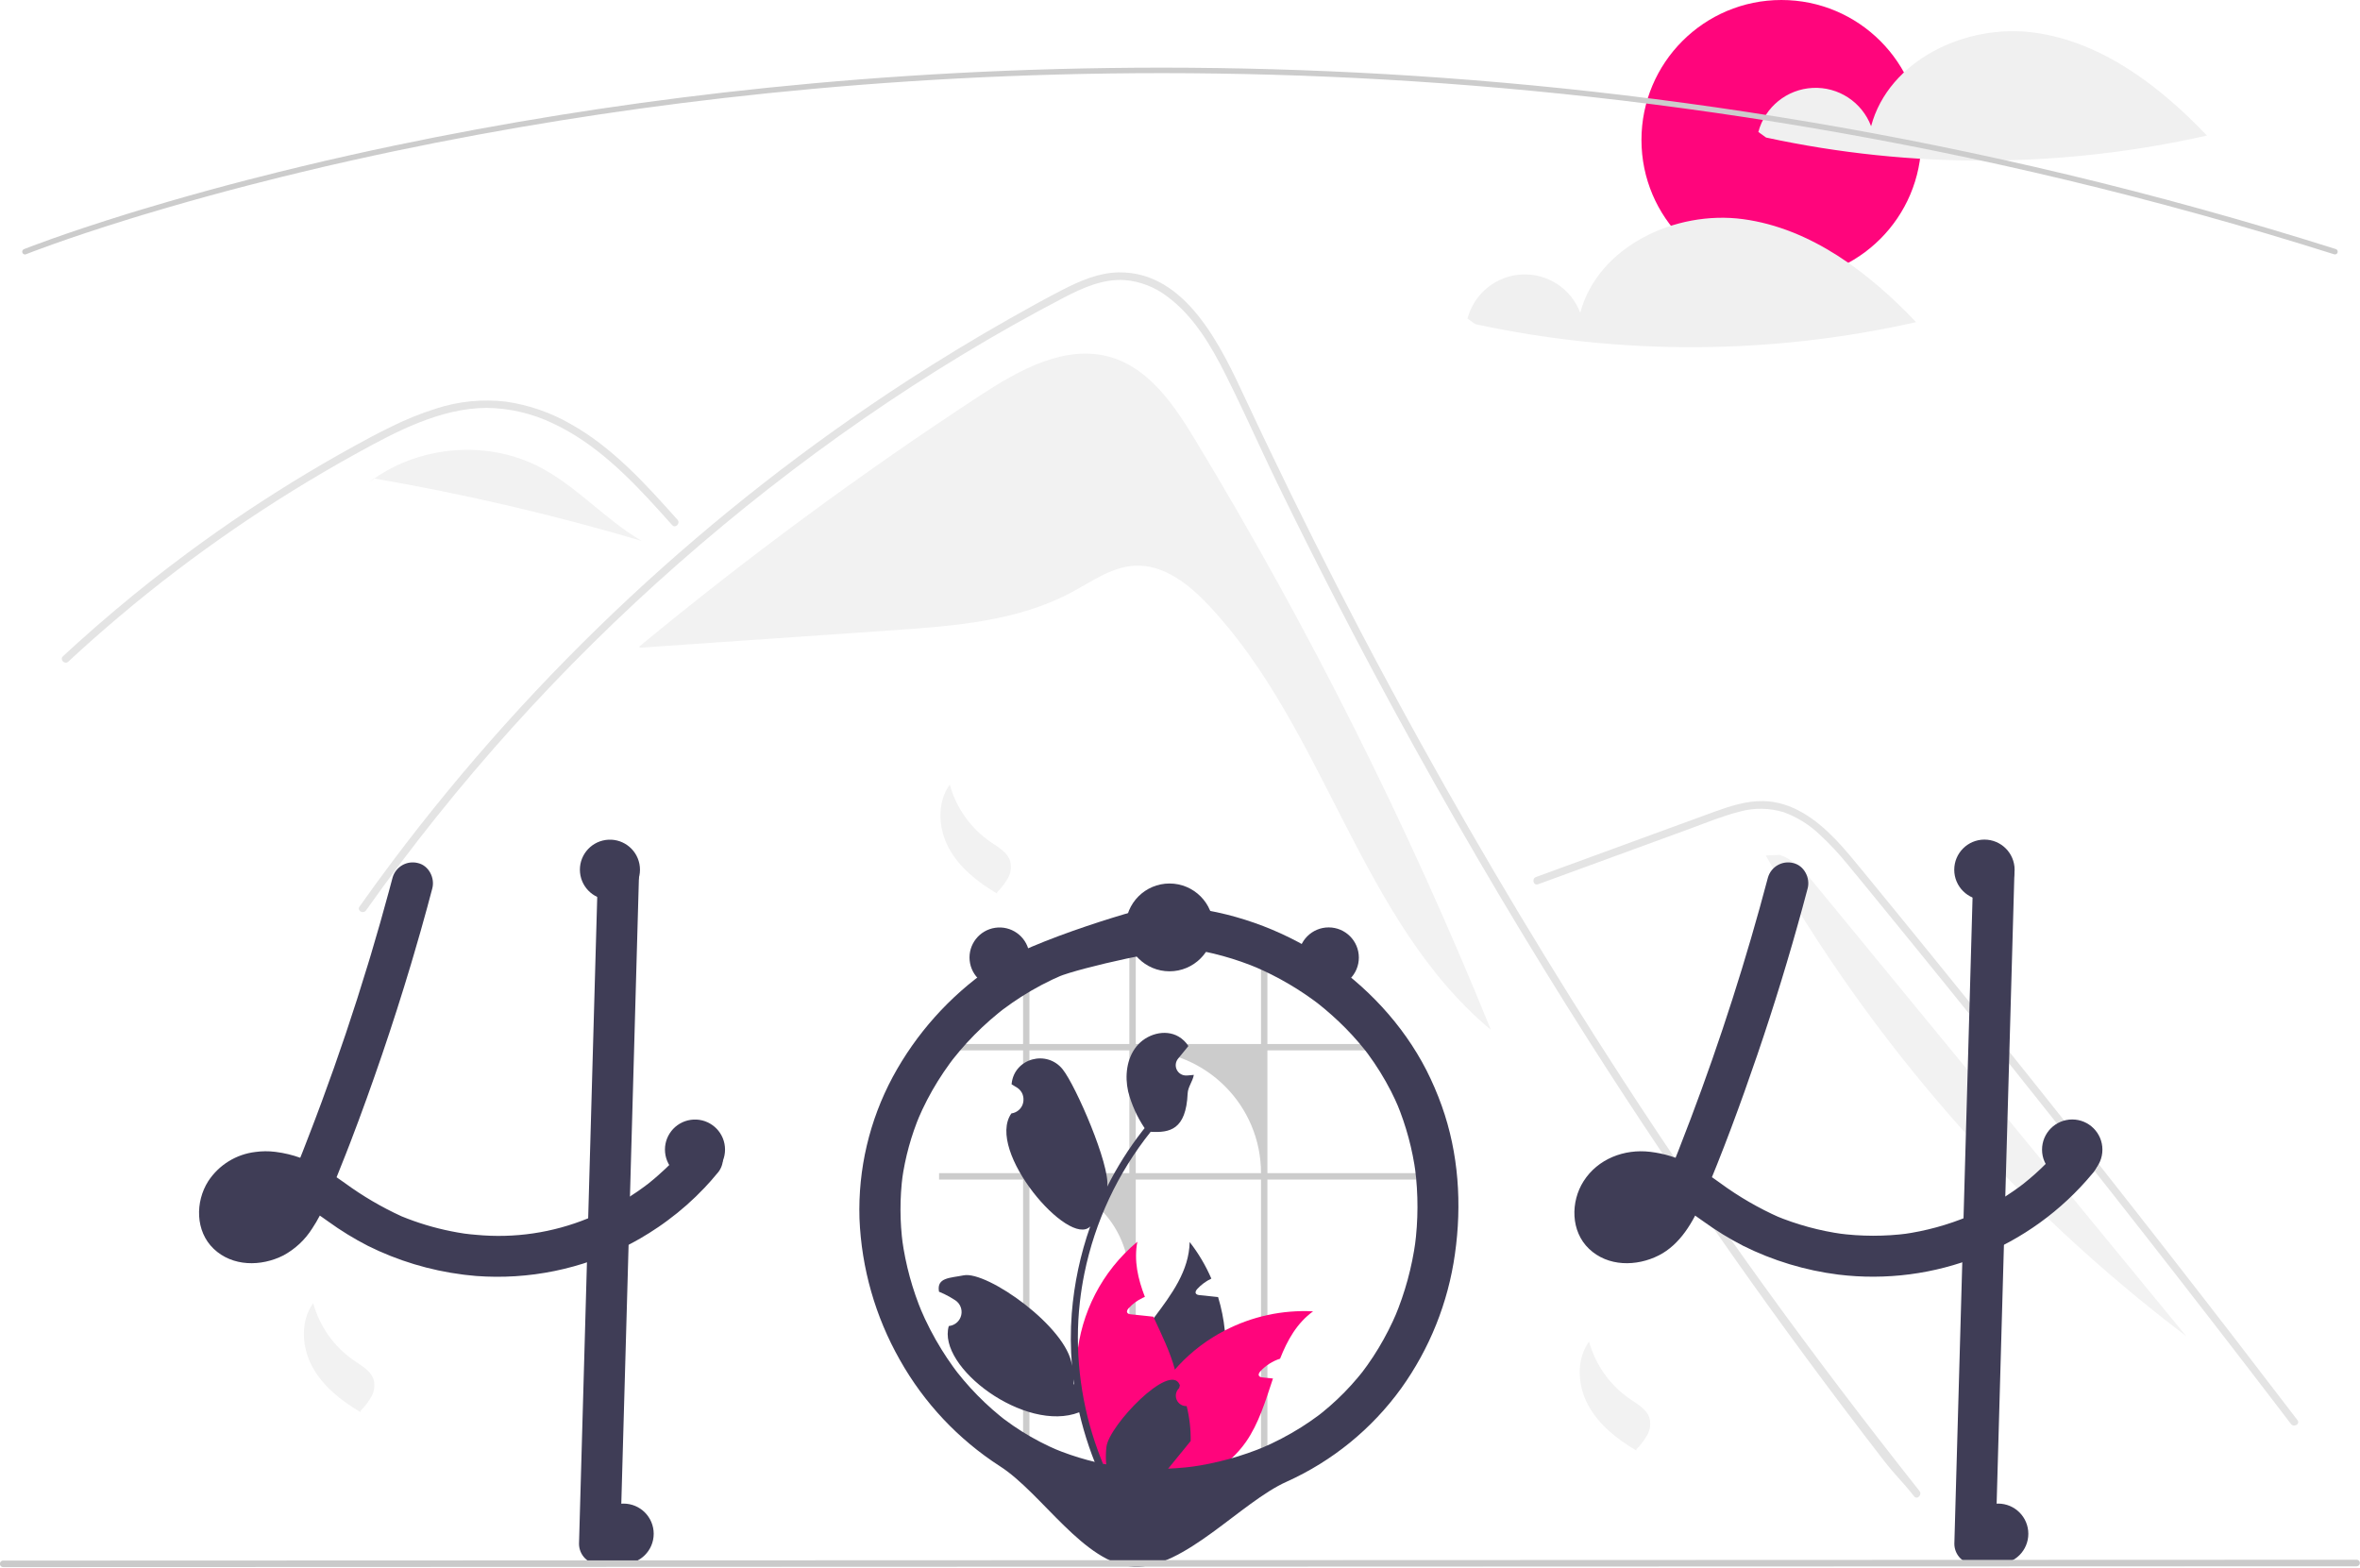
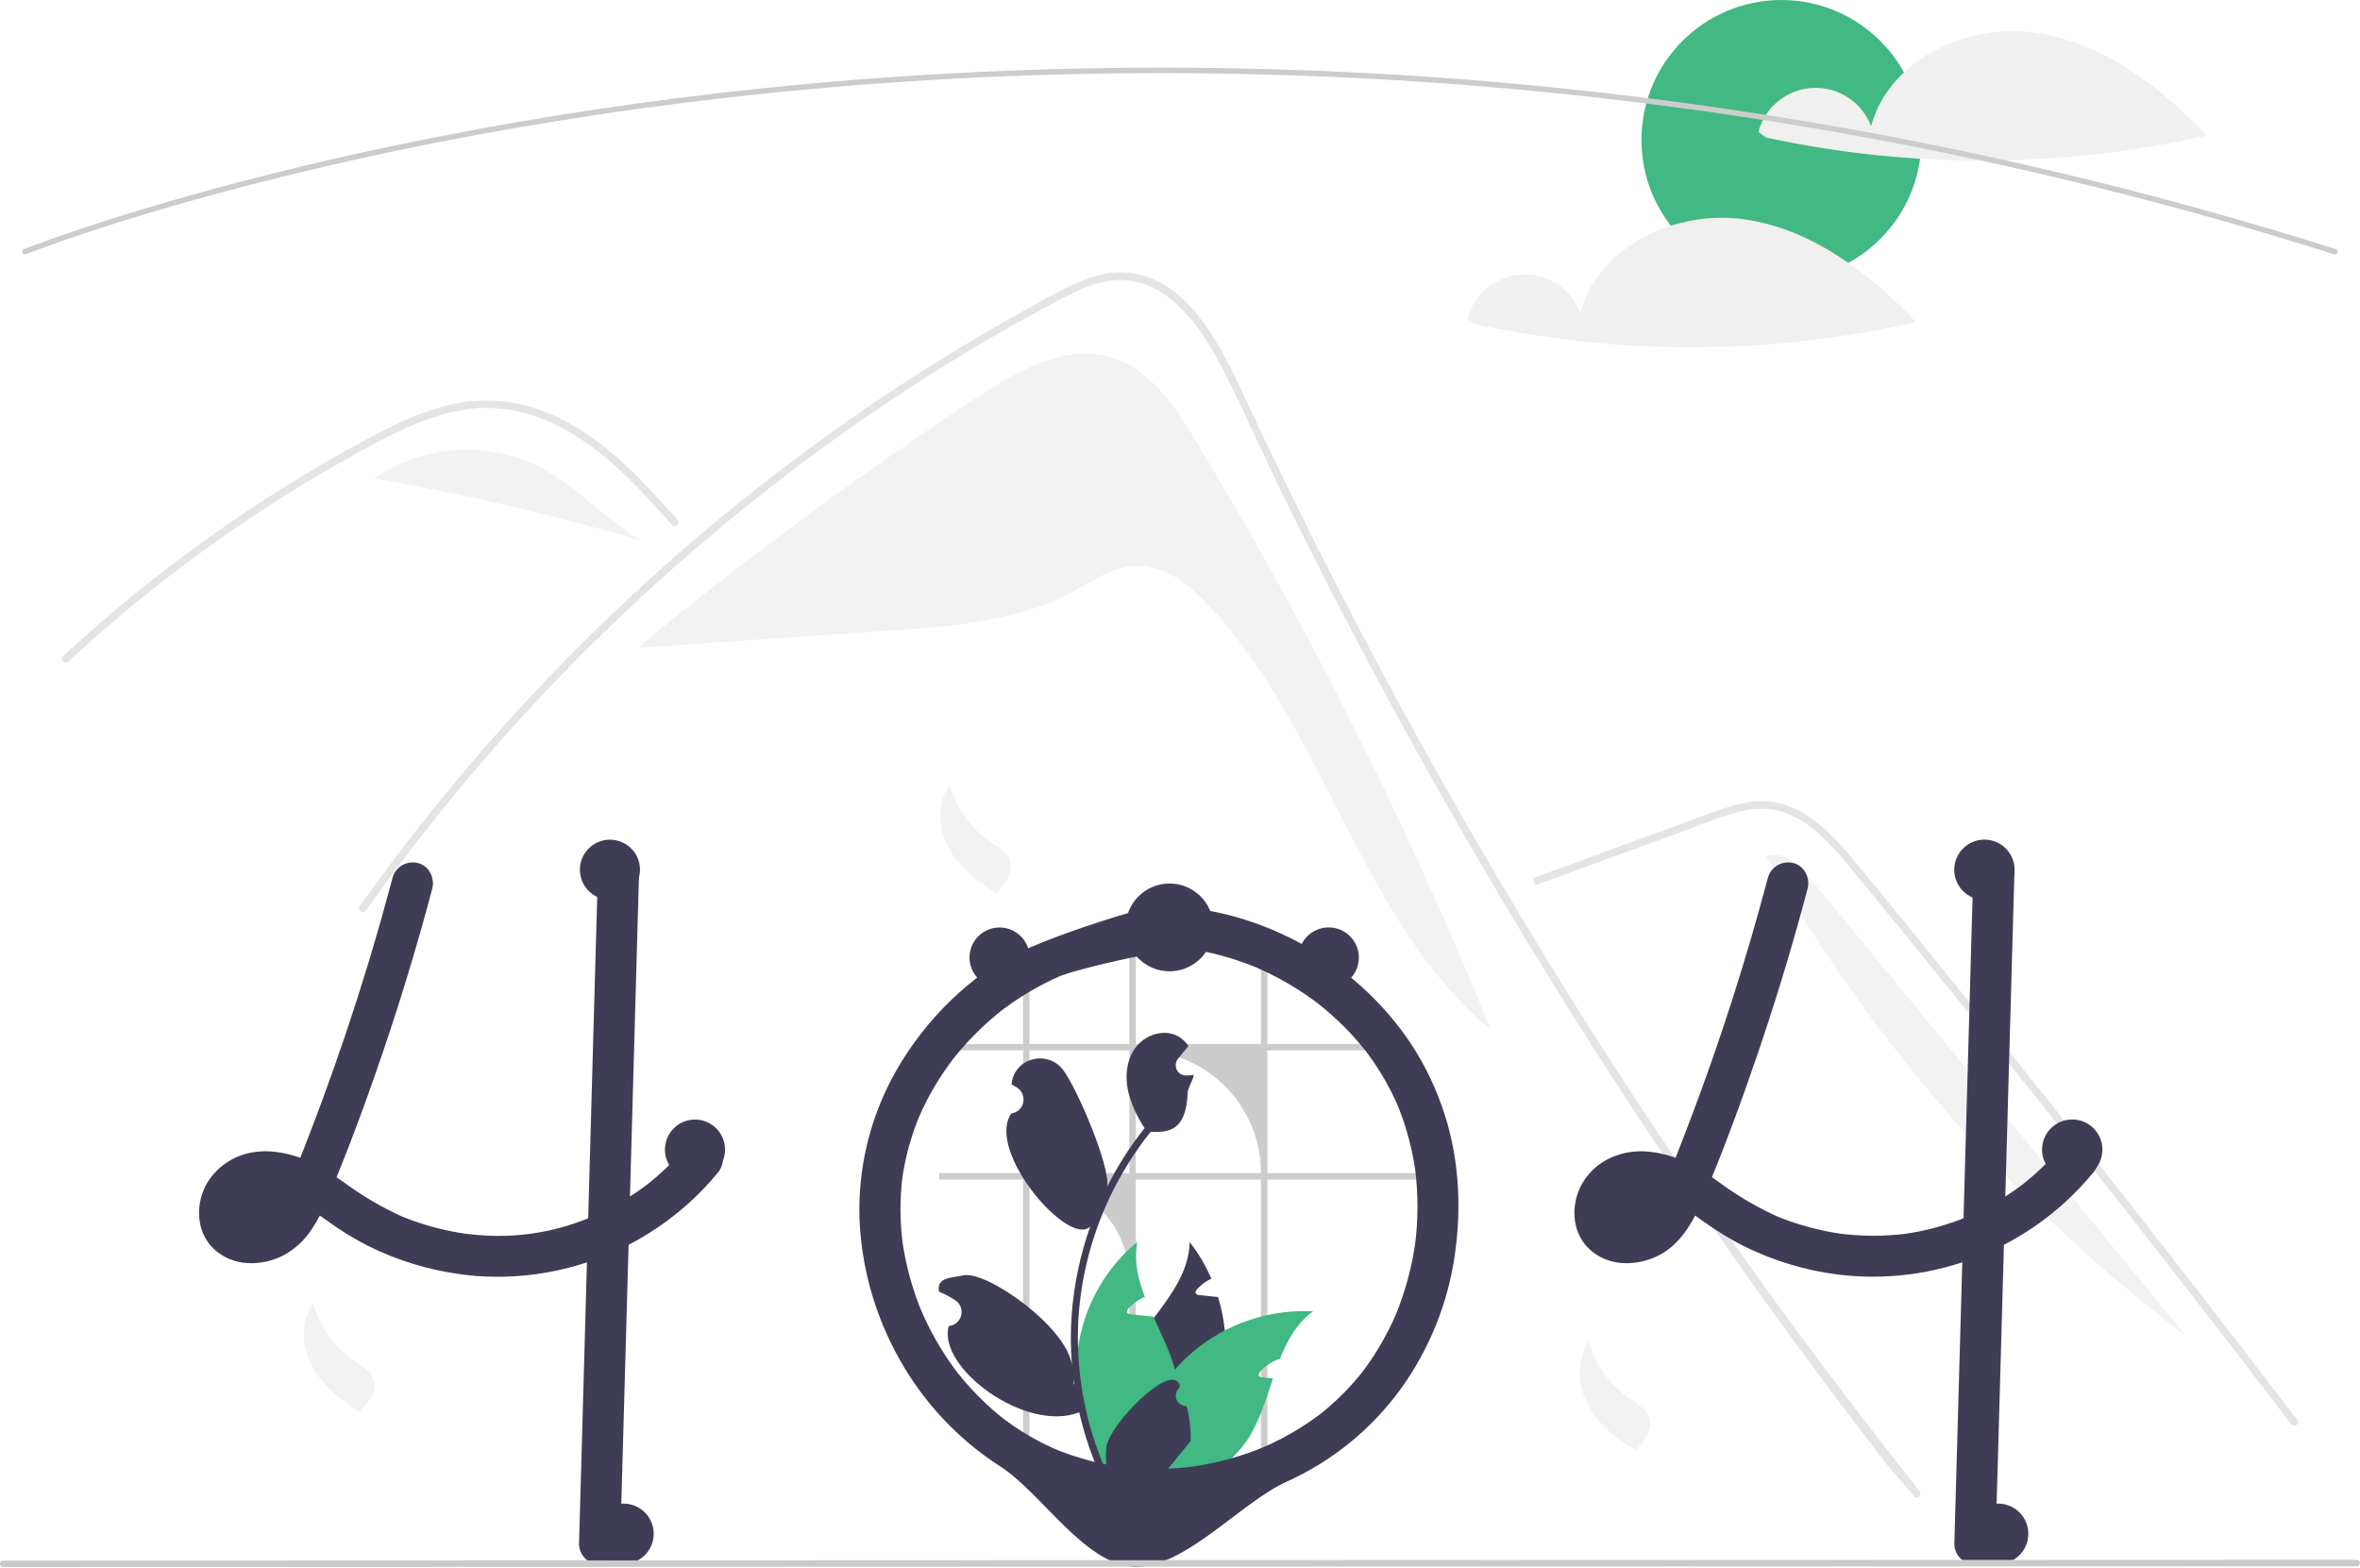
<svg xmlns="http://www.w3.org/2000/svg" data-name="Layer 1" width="860.131" height="571.148" viewBox="0 0 860.131 571.148">
  <path d="M605.67,324.953c-7.669-12.684-16.757-26.228-30.99-30.37-16.482-4.796-33.413,4.732-47.775,14.135a1392.157,1392.157,0,0,0-123.893,91.283l.043.492q46.226-3.188,92.451-6.376c22.265-1.535,45.296-3.283,64.972-13.816,7.467-3.997,14.745-9.336,23.206-9.708,10.512-.462,19.677,6.879,26.88,14.549,42.607,45.371,54.937,114.754,102.738,154.616A1516.995,1516.995,0,0,0,605.67,324.953Z" transform="translate(-169.9343 -164.426)" fill="#f2f2f2" />
  <path d="M867.571,709.781c-4.712-5.95-6.637-7.343-11.285-13.348q-56.764-73.416-106.708-151.792-33.924-53.23-64.483-108.504-14.549-26.278-28.3-52.969-10.67-20.695-20.865-41.638c-1.944-3.988-3.832-7.994-5.711-12.009-4.428-9.442-8.773-18.93-13.439-28.244-5.317-10.616-11.789-21.745-21.553-28.877a29.405,29.405,0,0,0-15.319-5.895c-7.948-.513-15.282,2.769-22.176,6.353-50.439,26.301-97.659,59.276-140.37,96.798A730.778,730.778,0,0,0,303.322,496.247c-1.008,1.439-3.392.064-2.374-1.384q6.009-8.498,12.257-16.813A734.817,734.817,0,0,1,500.805,303.064q18.248-11.826,37.183-22.542c6.362-3.603,12.752-7.16,19.251-10.497,6.371-3.273,13.137-6.215,20.416-6.325,24.77-.385,37.595,27.667,46.405,46.542q4.153,8.911,8.406,17.766,16.075,33.621,33.387,66.628,10.685,20.379,21.837,40.52,34.707,62.718,73.779,122.897c34.506,53.143,68.737,100.089,108.046,149.785C870.596,709.213,868.662,711.175,867.571,709.781Z" transform="translate(-169.9343 -164.426)" fill="#e4e4e4" />
  <path d="M414.916,355.804c-1.439-1.604-2.869-3.209-4.318-4.813-11.422-12.633-23.679-25.118-39.364-32.361a57.11,57.11,0,0,0-23.927-5.546c-8.562.028-16.932,2.273-24.843,5.418-3.74,1.494-7.398,3.19-11.001,4.996-4.116,2.072-8.159,4.281-12.183,6.509q-11.331,6.27-22.368,13.091-21.961,13.572-42.546,29.216-10.671,8.113-20.902,16.758-9.516,8.031-18.646,16.492c-1.302,1.201-3.245-.743-1.944-1.943,1.604-1.494,3.227-2.979,4.85-4.446q6.875-6.215,13.971-12.193,12.939-10.918,26.549-20.993,21.163-15.676,43.783-29.225,11.304-6.765,22.918-12.963c2.338-1.247,4.703-2.466,7.096-3.621a113.116,113.116,0,0,1,16.868-6.866,60.006,60.006,0,0,1,25.476-2.503,66.327,66.327,0,0,1,23.505,8.131c15.401,8.608,27.346,21.919,38.97,34.909C418.033,355.171,416.099,357.124,414.916,355.804Z" transform="translate(-169.9343 -164.426)" fill="#e4e4e4" />
  <path d="M730.477,486.711l36.905-13.498,18.323-6.702c5.968-2.183,11.921-4.667,18.09-6.23a28.539,28.539,0,0,1,16.374.209,37.738,37.738,0,0,1,12.771,7.917,103.64,103.64,0,0,1,10.475,11.186c3.989,4.794,7.92,9.639,11.868,14.467q24.441,29.891,48.563,60.041,24.121,30.15,47.92,60.556,23.857,30.48,47.385,61.216,2.882,3.765,5.76,7.534c1.06,1.388,3.449.02,2.375-1.388Q983.582,650.974,959.549,620.184q-24.092-30.864-48.516-61.466-24.424-30.601-49.179-60.937-6.167-7.558-12.354-15.099c-3.48-4.241-6.92-8.527-10.736-12.474-7.005-7.245-15.758-13.648-26.234-13.822-6.16-.102-12.121,1.852-17.844,3.923-6.17,2.232-12.325,4.506-18.486,6.759l-37.163,13.592-9.291,3.398c-1.649.603-.937,3.262.731,2.652Z" transform="translate(-169.9343 -164.426)" fill="#e4e4e4" />
  <path d="M366.377,334.526c-18.754-9.639-42.771-7.751-60.005,4.291a855.847,855.847,0,0,1,97.371,22.726C390.46,353.759,380.07,341.563,366.377,334.526Z" transform="translate(-169.9343 -164.426)" fill="#f2f2f2" />
  <path d="M306.188,338.784l-3.61,2.935c1.221-1.027,2.491-1.99,3.795-2.901C306.311,338.807,306.249,338.795,306.188,338.784Z" transform="translate(-169.9343 -164.426)" fill="#f2f2f2" />
  <path d="M831.549,486.846c-3.633-4.422-7.56-9.052-12.994-10.848l-5.073.2A575.436,575.436,0,0,0,966.749,651.418Q899.149,569.132,831.549,486.846Z" transform="translate(-169.9343 -164.426)" fill="#f2f2f2" />
  <path d="M516.084,450.367A37.481,37.481,0,0,0,531.015,471.325c2.82,1.92,6.157,3.762,7.122,7.035a8.379,8.379,0,0,1-.874,6.15,24.884,24.884,0,0,1-3.861,5.041l-.137.512c-6.998-4.147-13.656-9.393-17.522-16.551s-4.406-16.539.341-23.145" transform="translate(-169.9343 -164.426)" fill="#f2f2f2" />
  <path d="M749.084,653.367A37.481,37.481,0,0,0,764.015,674.325c2.82,1.92,6.157,3.762,7.122,7.035a8.379,8.379,0,0,1-.874,6.15,24.884,24.884,0,0,1-3.861,5.041l-.137.512c-6.998-4.147-13.656-9.393-17.522-16.551s-4.406-16.539.341-23.145" transform="translate(-169.9343 -164.426)" fill="#f2f2f2" />
  <path d="M284.084,639.367A37.481,37.481,0,0,0,299.015,660.325c2.82,1.92,6.157,3.762,7.122,7.035a8.379,8.379,0,0,1-.874,6.15,24.884,24.884,0,0,1-3.861,5.041l-.137.512c-6.998-4.147-13.656-9.393-17.522-16.551s-4.406-16.539.341-23.145" transform="translate(-169.9343 -164.426)" fill="#f2f2f2" />
-   <circle cx="649.249" cy="51" r="51" fill="#ff057c" />
+   <circle cx="649.249" cy="51" r="51" fill="#42b883" />
  <path d="M911.219,176.296c-24.717-3.341-52.935,10.019-59.341,34.124a21.597,21.597,0,0,0-41.094,2.109l2.83,2.027a372.275,372.275,0,0,0,160.659-.726C957.079,195.76,935.935,179.637,911.219,176.296Z" transform="translate(-169.9343 -164.426)" fill="#f0f0f0" />
  <path d="M805.219,244.296c-24.717-3.341-52.935,10.019-59.341,34.124a21.597,21.597,0,0,0-41.094,2.109l2.83,2.027a372.275,372.275,0,0,0,160.659-.726C851.079,263.76,829.935,247.637,805.219,244.296Z" transform="translate(-169.9343 -164.426)" fill="#f0f0f0" />
  <path d="M1020.946,257.154a.982.982,0,0,1-.302-.047C756.237,173.489,523.199,184.424,374.264,208.321c-20.269,3.251-40.591,7.006-60.404,11.161-5.058,1.06-10.306,2.195-15.597,3.378-6.319,1.407-12.554,2.856-18.532,4.306q-3.873.917-7.595,1.849c-3.758.928-7.572,1.895-11.66,2.957-4.568,1.178-9.209,2.413-13.797,3.672a.442.442,0,0,1-.051.015l0.0.001c-5.183,1.415-10.338,2.871-15.323,4.325-2.698.779-5.304,1.548-7.799,2.307-.279.077-.526.151-.776.228l-.536.163c-.311.095-.617.188-.924.275l-.02.006 0.0.001-.812.252c-.968.293-1.912.579-2.841.864-24.545,7.566-38.038,12.949-38.171,13.002a1,1,0,1,1-.744-1.856c.134-.053,13.693-5.463,38.328-13.058.932-.286,1.879-.572,2.85-.866l.754-.234c.026-.01.052-.018.078-.025.305-.087.61-.18.919-.273l.537-.163c.268-.081.531-.161.801-.235,2.479-.754,5.093-1.524,7.798-2.307,4.987-1.455,10.147-2.911,15.334-4.328.016-.006.033-.01.049-.015v-.001c4.604-1.263,9.263-2.503,13.845-3.685,4.094-1.063,7.915-2.032,11.68-2.962q3.738-.93,7.609-1.853c5.985-1.451,12.233-2.902,18.563-4.312,5.299-1.184,10.556-2.322,15.622-3.383,19.843-4.162,40.198-7.923,60.497-11.179C523.096,182.415,756.467,171.463,1021.246,255.201a1.0 1,0,0,1-.301,1.953Z" transform="translate(-169.9343 -164.426)" fill="#ccc" />
  <path d="M432.923,584.266a6.729,6.729,0,0,0-1.7-2.67,6.43,6.43,0,0,0-.92-.71c-2.61-1.74-6.51-2.13-8.99,0a5.81,5.81,0,0,0-.69.71q-1.11,1.365-2.28,2.67c-1.28,1.46-2.59,2.87-3.96,4.24-.39.38-.78.77-1.18,1.15-.23.23-.46.45-.69.67-.88.84-1.78,1.65-2.69,2.45-.48.43-.96.85-1.45,1.26-.73.61-1.46,1.22-2.2,1.81-.07.05-.14.1-.21.16-.02.01-.03.03-.05.04-.01,0-.02,0-.03.02a.179.179,0,0,0-.07.05c-.22.15-.37.25-.48.34.04-.02.08-.05.12-.07-.18.14-.37.28-.55.42-1.75,1.29-3.54,2.53-5.37,3.69a99.21,99.21,0,0,1-14.22,7.55c-.33.13-.67.27-1.01.4a85.97,85.97,0,0,1-40.85,6.02q-2.13-.165-4.26-.45c-1.64-.24-3.27-.53-4.89-.86a97.932,97.932,0,0,1-18.02-5.44,118.652,118.652,0,0,1-20.66-12.12c-1-.71-2.01-1.42-3.02-2.11,1.15-2.82,2.28-5.64,3.38-8.48.55-1.37,1.08-2.74,1.6-4.12,4.09-10.63,7.93-21.36,11.61-32.13q5.58-16.365,10.53-32.92.51-1.68.99-3.36,2.595-8.745,4.98-17.53c.15-.57.31-1.13.45-1.7q.69-2.52,1.35-5.04c1-3.79-1.26-8.32-5.24-9.23a7.634,7.634,0,0,0-9.22,5.24c-.43,1.62-.86,3.23-1.3,4.85q-3.165,11.745-6.66,23.41-.51,1.68-1.02,3.36-7.71,25.41-16.93,50.31-1.11,3.015-2.25,6.01c-.37.98-.74,1.96-1.12,2.94-.73,1.93-1.48,3.86-2.23,5.79-.43,1.13-.87,2.26-1.31,3.38-.29.71-.57,1.42-.85,2.12a41.809,41.809,0,0,0-8.81-2.12l-.48-.06a27.397,27.397,0,0,0-7.01.06,23.914,23.914,0,0,0-17.24,10.66c-4.77,7.51-4.71,18.25,1.98,24.63,6.89,6.57,17.32,6.52,25.43,2.41a28.351,28.351,0,0,0,10.52-9.86,50.569,50.569,0,0,0,2.74-4.65c.21.14.42.28.63.43.8.56,1.6,1.13,2.39,1.69a111.738,111.738,0,0,0,14.51,8.91,108.359,108.359,0,0,0,34.62,10.47c.27.03.53.07.8.1,1.33.17,2.67.3,4.01.41a103.782,103.782,0,0,0,55.58-11.36q2.175-1.125,4.31-2.36,3.315-1.92,6.48-4.08c1.15-.78,2.27-1.57,3.38-2.4a101.042,101.042,0,0,0,13.51-11.95q2.355-2.475,4.51-5.11a8.061,8.061,0,0,0,2.2-5.3A7.564,7.564,0,0,0,432.923,584.266Zm-165.59,23.82c.21-.15.42-.31.62-.47C267.893,607.766,267.603,607.936,267.333,608.086Zm3.21-3.23c-.23.26-.44.52-.67.78a23.366,23.366,0,0,1-2.25,2.2c-.11.1-.23.2-.35.29a.01.01,0,0,0-.01.01,3.804,3.804,0,0,0-.42.22q-.645.39-1.32.72a17.005,17.005,0,0,1-2.71.75,16.799,16.799,0,0,1-2.13.02h-.02a14.823,14.823,0,0,1-1.45-.4c-.24-.12-.47-.26-.7-.4-.09-.08-.17-.16-.22-.21a2.44,2.44,0,0,1-.27-.29.01.01,0,0,0-.01-.01c-.11-.2-.23-.4-.34-.6a.031.031,0,0,1-.01-.02c-.08-.25-.15-.51-.21-.77a12.511,12.511,0,0,1,.01-1.37,13.467,13.467,0,0,1,.54-1.88,11.068,11.068,0,0,1,.69-1.26c.02-.04.12-.2.23-.38.01-.01.01-.01.01-.02.15-.17.3-.35.46-.51.27-.3.56-.56.85-.83a18.022,18.022,0,0,1,1.75-1.01,19.481,19.481,0,0,1,2.93-.79,24.989,24.989,0,0,1,4.41.04,30.301,30.301,0,0,1,4.1,1.01,36.945,36.945,0,0,1-2.77,4.54C270.623,604.746,270.583,604.806,270.543,604.856Zm-11.12-3.29a2.18,2.18,0,0,1-.31.39A1.409,1.409,0,0,1,259.423,601.566Z" transform="translate(-169.9343 -164.426)" fill="#3f3d56" />
  <path d="M402.863,482.136q-.135,4.71-.27,9.42-.285,10.455-.59,20.92-.315,11.775-.66,23.54-.165,6.075-.34,12.15-.465,16.365-.92,32.72c-.03,1.13-.07,2.25-.1,3.38q-.225,8.115-.45,16.23-.255,8.805-.5,17.61-.18,6.6-.37,13.21-1.35,47.895-2.7,95.79a7.648,7.648,0,0,1-7.5,7.5,7.561,7.561,0,0,1-7.5-7.5q.75-26.94,1.52-53.88.675-24.36,1.37-48.72.225-8.025.45-16.06.345-12.09.68-24.18c.03-1.13.07-2.25.1-3.38.02-.99.05-1.97.08-2.96q.66-23.475,1.32-46.96.27-9.24.52-18.49.3-10.545.6-21.08c.09-3.09.17-6.17.26-9.26a7.648,7.648,0,0,1,7.5-7.5A7.561,7.561,0,0,1,402.863,482.136Z" transform="translate(-169.9343 -164.426)" fill="#3f3d56" />
  <path d="M814.291,484.217a893.238,893.238,0,0,1-28.161,87.941c-3.007,7.946-6.083,15.877-9.371,23.712l.756-1.792a54.583,54.583,0,0,1-5.59,10.612q-.229.321-.467.636,1.166-1.49.443-.589c-.254.301-.505.602-.768.895a23.664,23.664,0,0,1-2.249,2.203q-.301.258-.612.504l.938-.729c-.109.257-.873.597-1.111.743a18.254,18.254,0,0,1-2.405,1.219l1.792-.756a19.086,19.086,0,0,1-4.231,1.161l1.994-.268a17.021,17.021,0,0,1-4.298.046l1.994.268a14.002,14.002,0,0,1-3.405-.917l1.792.756a12.012,12.012,0,0,1-1.679-.896c-.271-.177-1.105-.809-.015.025,1.133.866.146.074-.088-.156-.194-.192-.37-.4-.56-.595-.882-.905.996,1.557.397.499a18.182,18.182,0,0,1-.878-1.637l.756,1.792a11.925,11.925,0,0,1-.728-2.651l.268,1.994a13.651,13.651,0,0,1-.003-3.405l-.268,1.994a15.964,15.964,0,0,1,.995-3.68l-.756,1.792a16.729,16.729,0,0,1,1.178-2.298,6.729,6.729,0,0,1,.729-1.071c.049.016-1.269,1.513-.569.757.183-.198.354-.406.539-.602.296-.314.614-.601.926-.898,1.045-.994-1.462.966-.257.179a19.049,19.049,0,0,1,2.749-1.499l-1.792.756a20.311,20.311,0,0,1,4.995-1.34l-1.994.268a25.628,25.628,0,0,1,6.461.076l-1.994-.268a33.211,33.211,0,0,1,7.892,2.22l-1.792-.756c5.39,2.314,10.163,5.749,14.928,9.118a111.95,111.95,0,0,0,14.506,8.906,108.388,108.388,0,0,0,34.622,10.474,103.933,103.933,0,0,0,92.586-36.752,8.078,8.078,0,0,0,2.197-5.303,7.632,7.632,0,0,0-2.197-5.303c-2.752-2.526-7.949-3.239-10.607,0a95.636,95.636,0,0,1-8.107,8.727q-2.017,1.914-4.142,3.71-1.214,1.026-2.461,2.011c-.393.311-1.619,1.138.263-.197-.431.306-.845.64-1.271.955a99.269,99.269,0,0,1-20.332,11.565l1.792-.756a96.836,96.836,0,0,1-24.171,6.622l1.994-.268a97.643,97.643,0,0,1-25.754-.038l1.994.268a99.8,99.8,0,0,1-24.857-6.77l1.792.756a116.025,116.025,0,0,1-21.736-12.591,86.877,86.877,0,0,0-11.113-6.994,42.824,42.824,0,0,0-14.438-4.389c-9.439-1.111-19.057,2.566-24.246,10.72-4.776,7.505-4.714,18.244,1.974,24.625,6.888,6.572,17.318,6.517,25.436,2.406,7.817-3.959,12.513-12.185,15.815-19.942,7.431-17.455,14.01-35.314,20.14-53.263q9.097-26.637,16.499-53.813.917-3.366,1.807-6.739c1.001-3.789-1.261-8.32-5.238-9.226a7.633,7.633,0,0,0-9.226,5.238Z" transform="translate(-169.9343 -164.426)" fill="#3f3d56" />
  <path d="M889.124,482.136l-2.7,95.793-2.685,95.294-1.518,53.884a7.565,7.565,0,0,0,7.5,7.5,7.649,7.649,0,0,0,7.5-7.5l2.7-95.793,2.685-95.294,1.518-53.884a7.565,7.565,0,0,0-7.5-7.5,7.649,7.649,0,0,0-7.5,7.5Z" transform="translate(-169.9343 -164.426)" fill="#3f3d56" />
  <path d="M629.526,700.361h2.329V594.319h54.329v-2.323H631.855V547.252H673.81q-.923-1.173-1.899-2.317H631.855V515.382c-.77-.328-1.547-.645-2.329-.944V544.935h-45.652V507.07c-.782.036-1.553.09-2.329.155v37.71h-36.42V516.684c-.782.346-1.553.711-2.317,1.093V544.935h-30.616v2.317h30.616v44.744h-30.616v2.323h30.616V700.361h2.317V594.319a36.413,36.413,0,0,1,36.42,36.42v69.622h2.329V594.319h45.652Zm-84.401-108.365V547.252h36.42v44.744Zm38.749,0V547.252h.914a44.741,44.741,0,0,1,44.738,44.744Z" transform="translate(-169.9343 -164.426)" opacity="0.2" />
  <path d="M615.303,668.566a63.059,63.059,0,0,1-20.05,33.7c-.74.64-1.48,1.26-2.25,1.87q-2.805.255-5.57.52c-1.53.14-3.04.29-4.54.43l-.27.03-.19-1.64-.76-6.64a37.623,37.623,0,0,1-3.3-32.44c2.64-7.12,7.42-13.41,12.12-19.65,6.49-8.62,12.8-17.14,13.03-27.65a60.544,60.544,0,0,1,7.9,13.33,16.432,16.432,0,0,0-5.12,3.77c-.41.45-.82,1.08-.54,1.62.24.46.84.57,1.36.63,1.25.13,2.51.26,3.76.39,1,.11,2,.21,3,.32a63.99,63.99,0,0,1,2.45,12.18A61.189,61.189,0,0,1,615.303,668.566Z" transform="translate(-169.9343 -164.426)" fill="#3f3d56" />
-   <path d="M648.503,642.356c-5.9,4.29-9.35,10.46-12.03,17.26a16.628,16.628,0,0,0-7.17,4.58c-.41.45-.82,1.08-.54,1.62.24.46.84.57,1.36.63,1.25.13,2.51.26,3.76.39-2.68,8.04-5.14,16.36-9.88,23.15a36.989,36.989,0,0,1-12.03,10.91,38.492,38.492,0,0,1-4.02,1.99q-7.62.585-14.95,1.25-2.805.255-5.57.52c-1.53.14-3.04.29-4.54.43q-.015-.825,0-1.65a63.304,63.304,0,0,1,15.25-39.86c.45-.52.91-1.03,1.38-1.54a61.792,61.792,0,0,1,16.81-12.7A62.654,62.654,0,0,1,648.503,642.356Z" transform="translate(-169.9343 -164.426)" fill="#ff057c" />
-   <path d="M589.163,699.526l-1.15,3.4-.58,1.73c-1.53.14-3.04.29-4.54.43l-.27.03c-1.66.17-3.31.34-4.96.51-.43-.5-.86-1.01-1.28-1.53a62.03,62.03,0,0,1,8.07-87.11c-1.32,6.91.22,13.53,2.75,20.1-.27.11-.53.22-.78.34a16.432,16.432,0,0,0-5.12,3.77c-.41.45-.82,1.08-.54,1.62.24.46.84.57,1.36.63,1.25.13,2.51.26,3.76.39,1,.11,2,.21,3,.32q.705.075,1.41.15c.07.15.13.29.2.44,2.85,6.18,5.92,12.39,7.65,18.83a43.666,43.666,0,0,1,1.02,4.91A37.604,37.604,0,0,1,589.163,699.526Z" transform="translate(-169.9343 -164.426)" fill="#ff057c" />
+   <path d="M648.503,642.356c-5.9,4.29-9.35,10.46-12.03,17.26a16.628,16.628,0,0,0-7.17,4.58c-.41.45-.82,1.08-.54,1.62.24.46.84.57,1.36.63,1.25.13,2.51.26,3.76.39-2.68,8.04-5.14,16.36-9.88,23.15a36.989,36.989,0,0,1-12.03,10.91,38.492,38.492,0,0,1-4.02,1.99q-7.62.585-14.95,1.25-2.805.255-5.57.52c-1.53.14-3.04.29-4.54.43q-.015-.825,0-1.65a63.304,63.304,0,0,1,15.25-39.86c.45-.52.91-1.03,1.38-1.54a61.792,61.792,0,0,1,16.81-12.7A62.654,62.654,0,0,1,648.503,642.356Z" transform="translate(-169.9343 -164.426)" fill="#42b883" />
+   <path d="M589.163,699.526l-1.15,3.4-.58,1.73c-1.53.14-3.04.29-4.54.43l-.27.03c-1.66.17-3.31.34-4.96.51-.43-.5-.86-1.01-1.28-1.53a62.03,62.03,0,0,1,8.07-87.11c-1.32,6.91.22,13.53,2.75,20.1-.27.11-.53.22-.78.34a16.432,16.432,0,0,0-5.12,3.77c-.41.45-.82,1.08-.54,1.62.24.46.84.57,1.36.63,1.25.13,2.51.26,3.76.39,1,.11,2,.21,3,.32q.705.075,1.41.15c.07.15.13.29.2.44,2.85,6.18,5.92,12.39,7.65,18.83a43.666,43.666,0,0,1,1.02,4.91A37.604,37.604,0,0,1,589.163,699.526Z" transform="translate(-169.9343 -164.426)" fill="#42b883" />
  <path d="M689.821,554.487c-8.609-16.792-21.946-30.921-37.632-41.304a114.237,114.237,0,0,0-52.563-18.38q-3.69-.335-7.399-.393c-2.921-.044-46.866,12.632-61.587,22.982a114.295,114.295,0,0,0-35.333,39.527,102.5,102.5,0,0,0-12.126,51.633,113.564,113.564,0,0,0,14.703,51.476,110.475,110.475,0,0,0,36.444,38.746C549.667,708.561,565.074,734.51,583.183,735.426c18.246.923,39.054-23.555,55.695-30.987a104.425,104.425,0,0,0,41.726-34.005,110.25,110.25,0,0,0,19.599-48.948c2.574-18.083,1.374-36.733-4.801-54.016a111.86,111.86,0,0,0-5.58-12.983c-1.78-3.505-6.996-4.796-10.261-2.691a7.68,7.68,0,0,0-2.691,10.261q1.568,3.088,2.915,6.278l-.756-1.792a101.151,101.151,0,0,1,6.876,25.538l-.268-1.994a109.229,109.229,0,0,1-.066,28.683l.268-1.994a109.734,109.734,0,0,1-7.555,27.674l.756-1.792a104.212,104.212,0,0,1-6.672,13.098q-1.923,3.186-4.081,6.222c-.632.888-1.283,1.761-1.939,2.631-.856,1.136,1.167-1.483.282-.369-.151.19-.3.38-.452.569q-.681.852-1.382,1.688a93.613,93.613,0,0,1-10.176,10.384q-1.366,1.192-2.778,2.331c-.469.378-.932.773-1.421,1.125.019-.013,1.58-1.199.656-.511-.29.216-.579.436-.87.652q-2.91,2.156-5.974,4.092a103.485,103.485,0,0,1-14.756,7.713l1.792-.756a109.215,109.215,0,0,1-27.597,7.552l1.994-.268a108.154,108.154,0,0,1-28.589.051l1.994.268a99.835,99.835,0,0,1-25.095-6.784l1.792.756a93.643,93.643,0,0,1-13.416-6.991q-3.174-2-6.184-4.247c-.286-.214-.57-.43-.855-.645-.915-.691.658.51.67.518a19.169,19.169,0,0,1-1.535-1.225q-1.454-1.184-2.861-2.422a101.989,101.989,0,0,1-10.493-10.709q-1.213-1.434-2.374-2.911c-.335-.426-.947-1.29.404.529-.178-.239-.362-.474-.542-.712q-.647-.858-1.276-1.728-2.203-3.048-4.188-6.246a109.29,109.29,0,0,1-7.805-15.108l.756,1.792a106.588,106.588,0,0,1-7.34-26.837l.268,1.994a97.866,97.866,0,0,1-.048-25.636l-.268,1.994A94.673,94.673,0,0,1,505.276,570.55l-.756,1.792a101.557,101.557,0,0,1,7.195-13.856q2.066-3.323,4.378-6.485.525-.718,1.062-1.428c.324-.428,1.215-1.493-.305.388.149-.184.293-.374.439-.56q1.269-1.608,2.6-3.165A107.402,107.402,0,0,1,530.772,536.215q1.474-1.292,2.995-2.529.691-.562,1.391-1.113c.187-.147.376-.291.562-.439-1.997,1.59-.555.433-.102.093q3.134-2.348,6.435-4.461a103.644,103.644,0,0,1,15.387-8.108l-1.792.756c7.76-3.258,42.141-10.949,48.394-10.11l-1.994-.268A106.225,106.225,0,0,1,628.768,517.419l-1.792-.756a110.313,110.313,0,0,1,12.6,6.329q3.043,1.784,5.967,3.763,1.384.937,2.738,1.915.677.489,1.346.989c.248.185.494.373.741.558,1.039.779-1.431-1.128-.342-.267a110.843,110.843,0,0,1,10.368,9.253q2.401,2.445,4.637,5.045,1.147,1.334,2.246,2.708c.364.455,1.605,2.101.084.085.372.493.747.982,1.114,1.479a97.977,97.977,0,0,1,8.392,13.538c1.793,3.498,6.987,4.802,10.261,2.691A7.677,7.677,0,0,0,689.821,554.487Z" transform="translate(-169.9343 -164.426)" fill="#3f3d56" />
  <path d="M602.431,676.882a3.78,3.78,0,0,1-2.739-6.551c.095-.379.164-.651.259-1.03q-.051-.124-.103-.247c-3.48-8.298-25.685,14.833-26.645,22.632a30.029,30.029,0,0,0,.527,10.328A120.392,120.392,0,0,1,562.778,652.01a116.202,116.202,0,0,1,.721-12.963q.597-5.293,1.657-10.511a121.787,121.787,0,0,1,24.151-51.616c6.874.384,12.898-.663,13.48-13.985.103-2.37,1.861-4.422,2.248-6.756-.656.086-1.323.14-1.979.183-.204.011-.42.021-.624.032l-.077.003a3.745,3.745,0,0,1-3.076-6.101q.425-.523.851-1.046c.43-.538.871-1.065,1.302-1.603a1.865,1.865,0,0,0,.14-.161c.495-.613.99-1.216,1.485-1.829a10.829,10.829,0,0,0-3.55-3.432c-4.959-2.905-11.801-.893-15.384,3.593-3.593,4.486-4.271,10.779-3.023,16.384a43.398,43.398,0,0,0,6.003,13.383c-.269.344-.549.678-.818,1.022a122.574,122.574,0,0,0-12.794,20.268c1.016-7.939-11.412-36.608-16.218-42.681-5.773-7.294-17.611-4.111-18.628,5.136q-.015.134-.029.268,1.071.604,2.096,1.282a5.127,5.127,0,0,1-2.067,9.33l-.105.016c-9.556,13.644,21.077,49.155,28.745,41.181a125.11,125.11,0,0,0-6.734,31.693,118.664,118.664,0,0,0,.086,19.16l-.032-.226C558.902,648.154,529.674,627.514,521.139,629.233c-4.917.99-9.76.765-9.013,5.725q.018.119.036.237a34.442,34.442,0,0,1,3.862,1.861q1.071.604,2.096,1.282a5.127,5.127,0,0,1-2.067,9.33l-.105.016c-.075.011-.14.022-.215.032-4.35,14.966,27.907,39.12,47.518,31.435h.011a125.075,125.075,0,0,0,8.402,24.528H601.679c.108-.334.204-.678.301-1.011a34.102,34.102,0,0,1-8.305-.495c2.227-2.733,4.454-5.487,6.681-8.219a1.861,1.861,0,0,0,.14-.161c1.13-1.398,2.27-2.786,3.399-4.185l.001-.002a49.952,49.952,0,0,0-1.464-12.725Zm-34.371-67.613.016-.021-.016.043Zm-6.648,59.932-.258-.581c.011-.42.011-.839,0-1.269,0-.118-.021-.237-.021-.355.097.742.183,1.485.29,2.227Z" transform="translate(-169.9343 -164.426)" fill="#3f3d56" />
  <circle cx="95.249" cy="439" r="11" fill="#3f3d56" />
  <circle cx="227.249" cy="559" r="11" fill="#3f3d56" />
  <circle cx="728.249" cy="559" r="11" fill="#3f3d56" />
  <circle cx="755.249" cy="419" r="11" fill="#3f3d56" />
  <circle cx="723.249" cy="317" r="11" fill="#3f3d56" />
  <path d="M434.183,583.426a10.949,10.949,0,1,1-.21-2.16A10.992,10.992,0,0,1,434.183,583.426Z" transform="translate(-169.9343 -164.426)" fill="#3f3d56" />
  <circle cx="484.249" cy="349" r="11" fill="#3f3d56" />
  <path d="M545.183,513.426a10.949,10.949,0,1,1-.21-2.16A10.992,10.992,0,0,1,545.183,513.426Z" transform="translate(-169.9343 -164.426)" fill="#3f3d56" />
  <path d="M403.183,481.426a10.949,10.949,0,1,1-.21-2.16A10.992,10.992,0,0,1,403.183,481.426Z" transform="translate(-169.9343 -164.426)" fill="#3f3d56" />
  <circle cx="599.249" cy="443" r="11" fill="#3f3d56" />
  <circle cx="426.249" cy="338" r="16" fill="#3f3d56" />
  <path d="M1028.875,735.267l-857.75.307a1.191,1.191,0,1,1,0-2.381l857.75-.307a1.191,1.191,0,0,1,0,2.381Z" transform="translate(-169.9343 -164.426)" fill="#cacaca" />
</svg>
